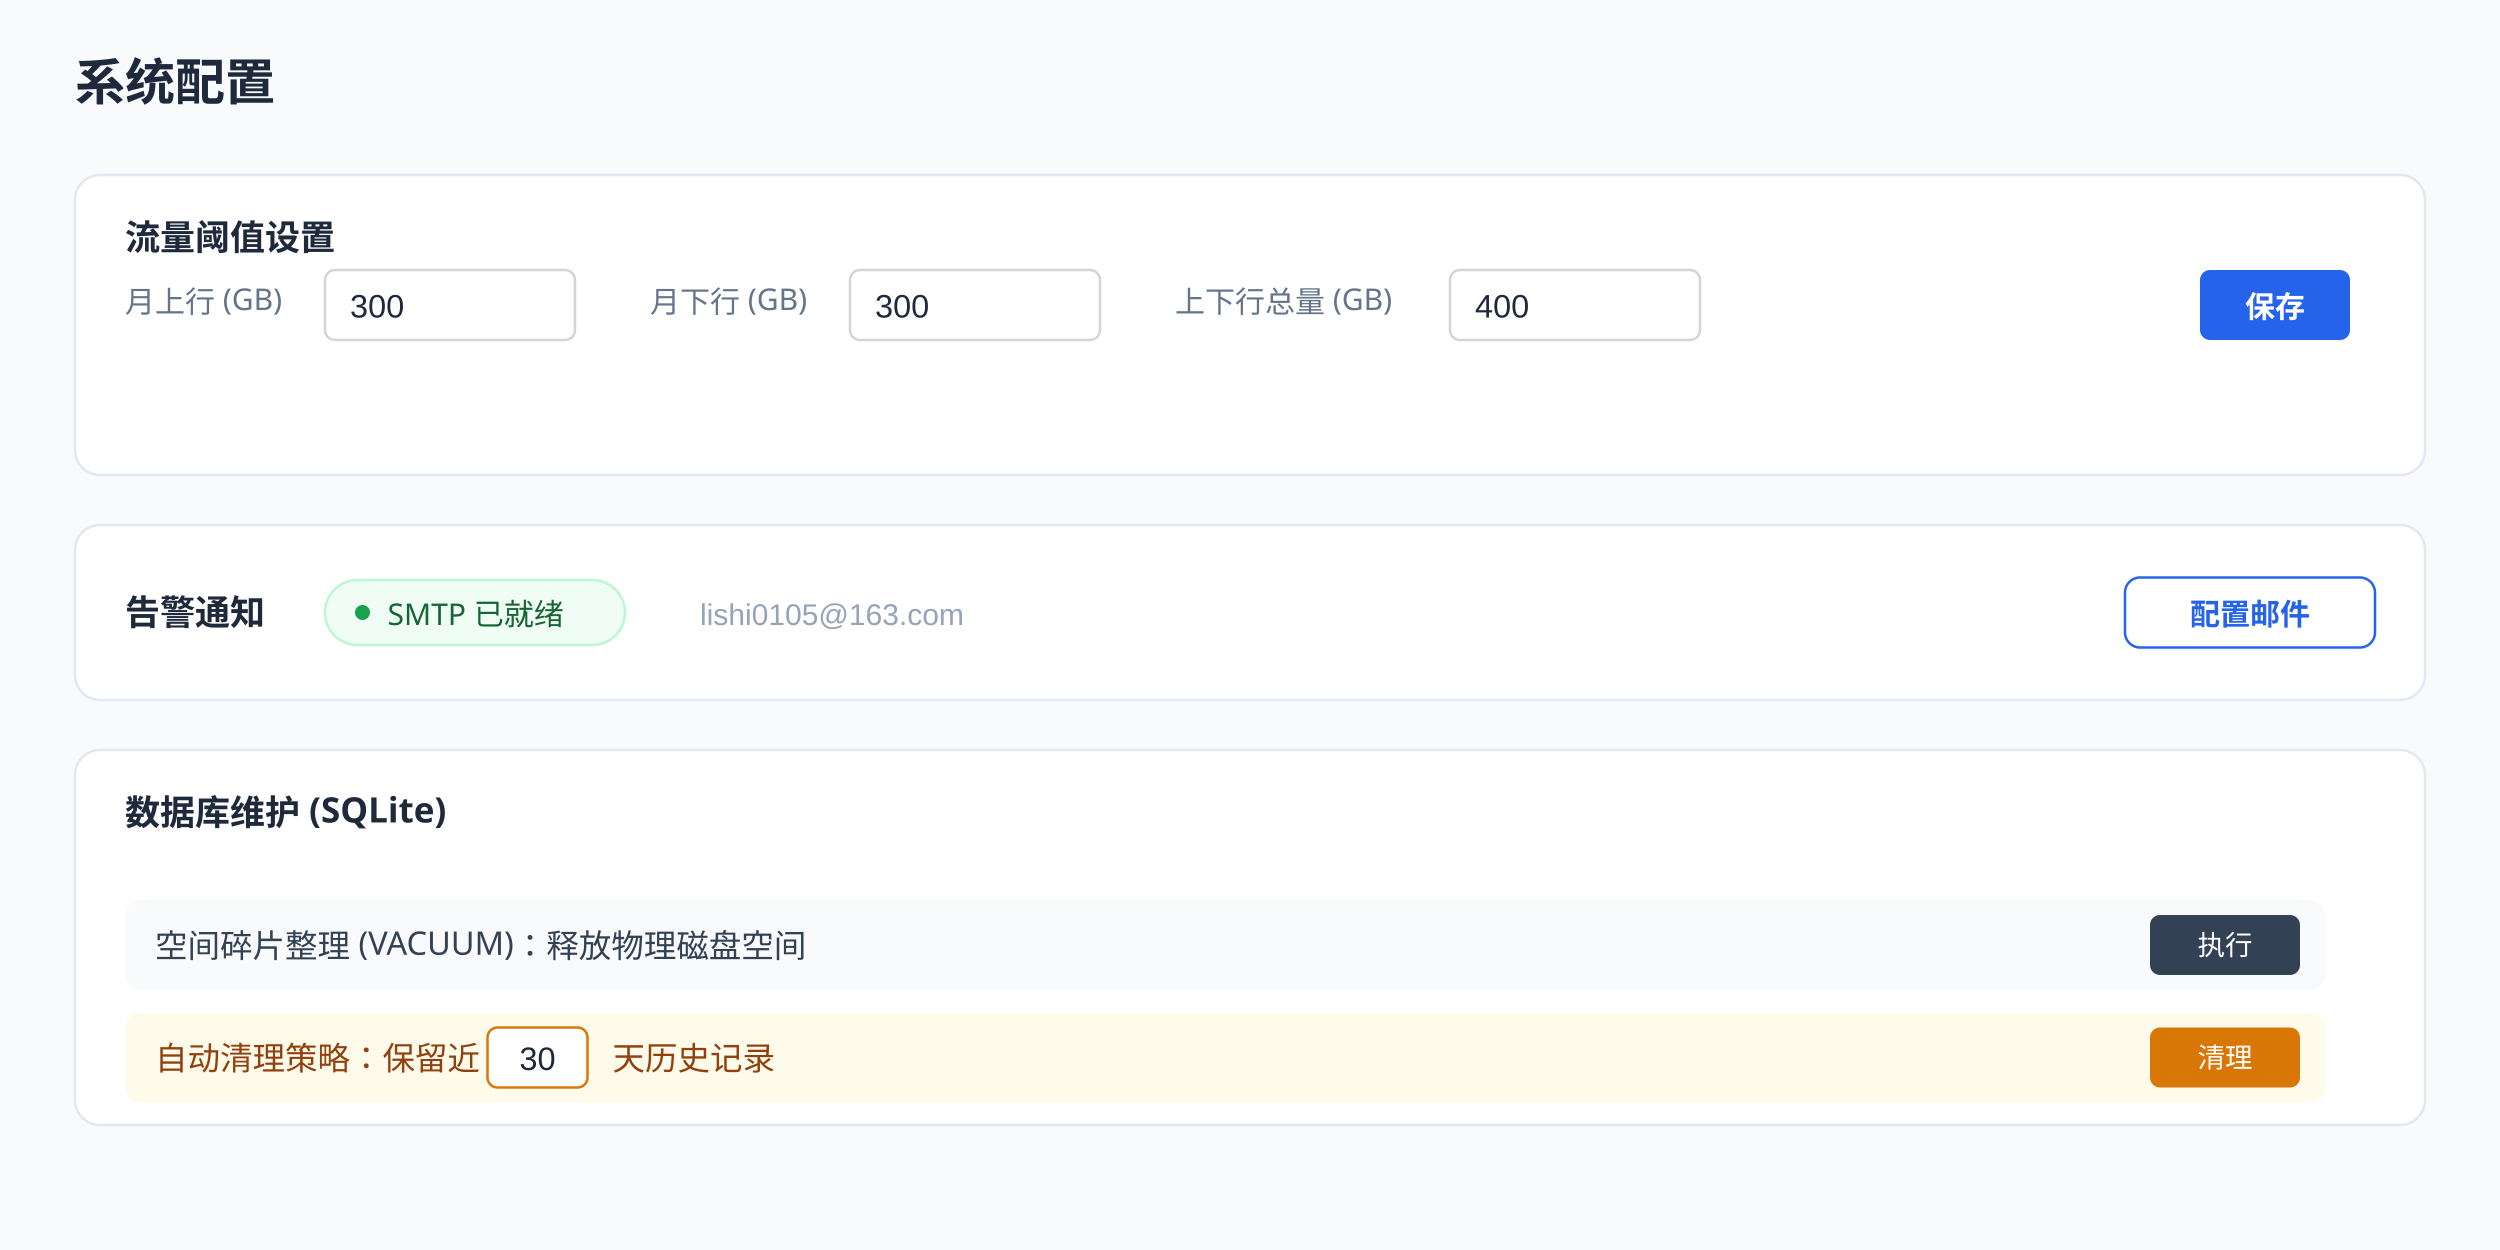
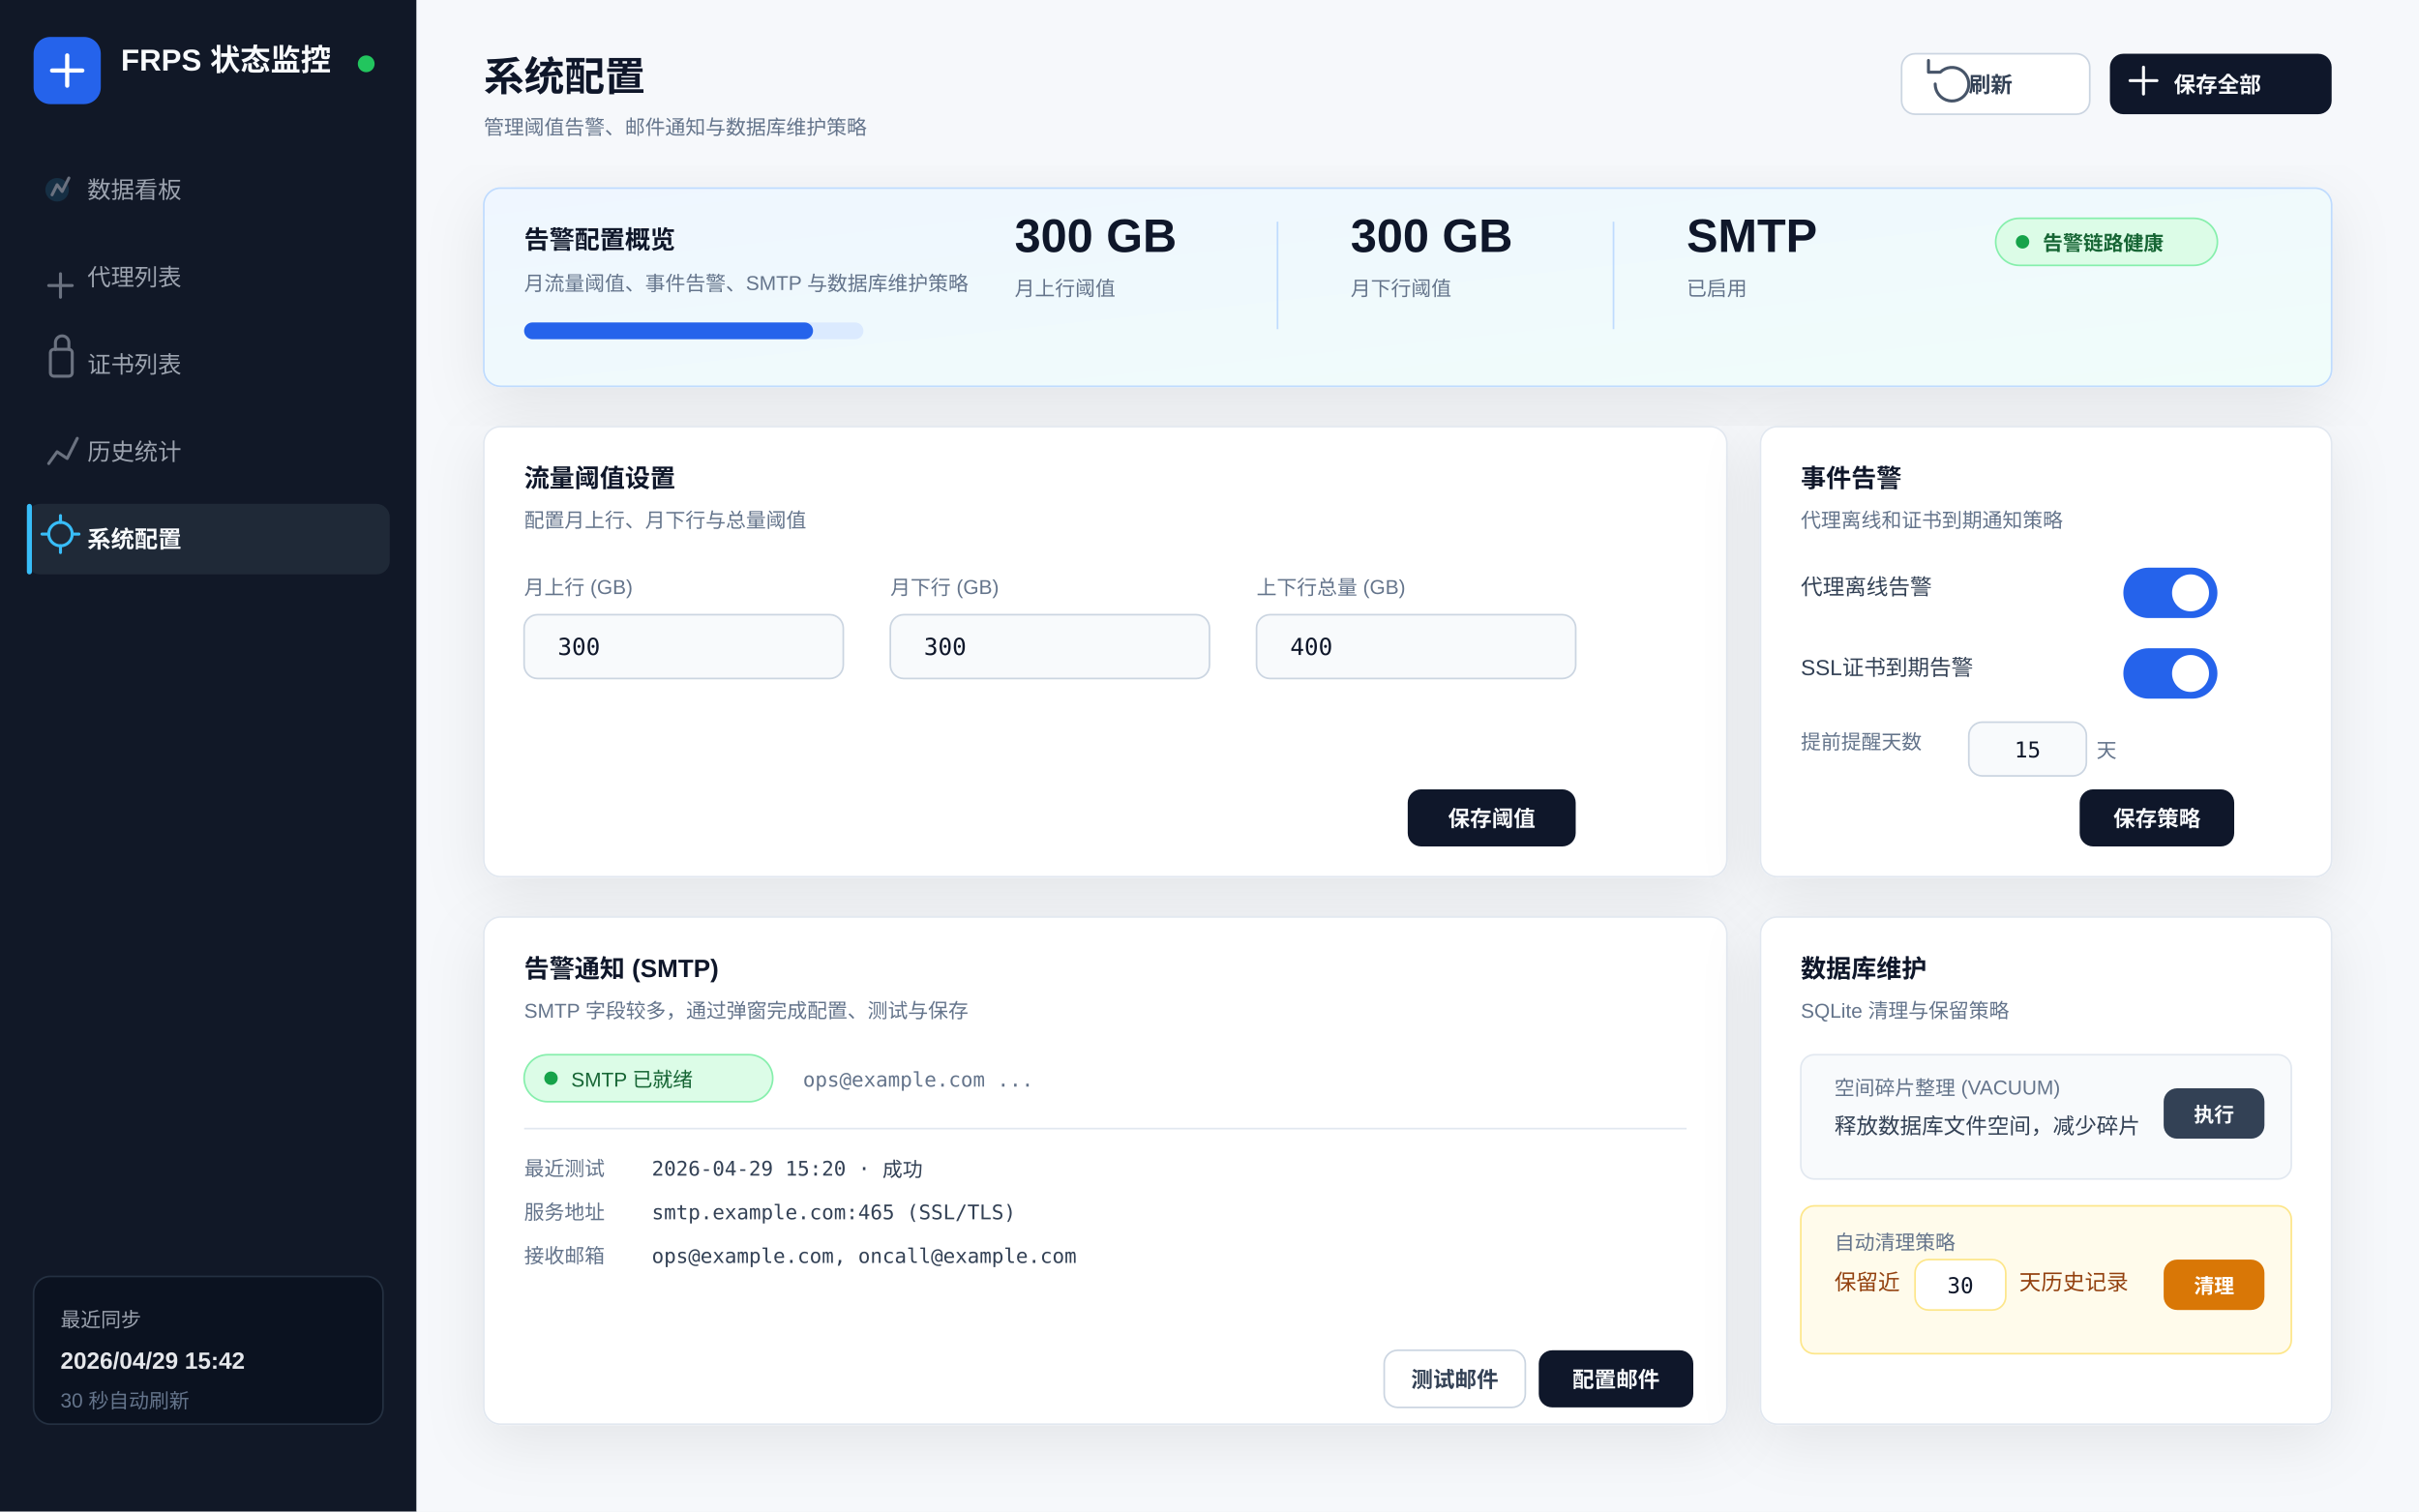
- <svg xmlns="http://www.w3.org/2000/svg" width="1000" height="500" viewBox="0 0 1000 500" fill="none">
-   <rect width="1000" height="500" fill="#F8FAFC" />
-   <text x="30" y="40" font-family="PingFang SC, sans-serif" font-size="20" font-weight="600" fill="#1E293B">系统配置</text>
-   <rect x="30" y="70" width="940" height="120" rx="10" fill="white" stroke="#E2E8F0" />
-   <text x="50" y="100" font-family="PingFang SC, sans-serif" font-size="14" font-weight="600" fill="#1E293B">流量阈值设置</text>
-   <g transform="translate(50, 120)">
-     <text y="5" font-family="PingFang SC" font-size="12" fill="#64748B">月上行 (GB)</text>
-     <rect x="80" y="-12" width="100" height="28" rx="4" stroke="#D1D5DB" fill="white" />
-     <text x="90" y="7" font-family="Arial" font-size="13" fill="#1E293B">300</text>
-     <text x="210" y="5" font-family="PingFang SC" font-size="12" fill="#64748B">月下行 (GB)</text>
-     <rect x="290" y="-12" width="100" height="28" rx="4" stroke="#D1D5DB" fill="white" />
-     <text x="300" y="7" font-family="Arial" font-size="13" fill="#1E293B">300</text>
-     <text x="420" y="5" font-family="PingFang SC" font-size="12" fill="#64748B">上下行总量 (GB)</text>
-     <rect x="530" y="-12" width="100" height="28" rx="4" stroke="#D1D5DB" fill="white" />
-     <text x="540" y="7" font-family="Arial" font-size="13" fill="#1E293B">400</text>
-     <rect x="830" y="-12" width="60" height="28" rx="4" fill="#2563EB" />
-     <text x="860" y="7" font-family="PingFang SC" font-size="12" font-weight="600" fill="white" text-anchor="middle">保存</text>
+ <svg xmlns="http://www.w3.org/2000/svg" width="1440" height="900" viewBox="0 0 1440 900" fill="none">
+   <defs>
+     <filter id="shadow" x="-20%" y="-20%" width="140%" height="140%">
+       <feDropShadow dx="0" dy="10" stdDeviation="18" flood-color="#0F172A" flood-opacity="0.08" />
+     </filter>
+     <linearGradient id="heroGrad" x1="0" y1="0" x2="1" y2="1">
+       <stop stop-color="#EFF6FF" />
+       <stop offset="1" stop-color="#F0FDFA" />
+     </linearGradient>
+     <style>
+       .cn { font-family: "PingFang SC", "Microsoft YaHei", Arial, sans-serif; }
+       .mono { font-family: "SFMono-Regular", Consolas, Menlo, monospace; }
+       .h1 { font-size: 24px; font-weight: 700; fill: #0F172A; }
+       .h2 { font-size: 15px; font-weight: 700; fill: #0F172A; }
+       .label { font-size: 12px; fill: #64748B; }
+       .muted { font-size: 12px; fill: #94A3B8; }
+       .value { font-size: 28px; font-weight: 750; fill: #0F172A; }
+       .card { fill: #FFFFFF; stroke: #E2E8F0; filter: url(#shadow); }
+       .line { stroke: #E2E8F0; stroke-width: 1; }
+     </style>
+   </defs>
+   <rect width="1440" height="900" fill="#F6F8FB" />
+   <g id="sidebar">
+     <rect width="248" height="900" fill="#111827" />
+     <rect x="20" y="22" width="40" height="40" rx="10" fill="#2563EB" />
+     <path d="M31 42h18M40 33v18" stroke="white" stroke-width="2.5" stroke-linecap="round" />
+     <text x="72" y="42" class="cn" font-size="18" font-weight="700" fill="#F8FAFC">FRPS 状态监控</text>
+     <circle cx="218" cy="38" r="5" fill="#22C55E" />
+     <text x="52" y="118" class="cn" font-size="14" fill="#9CA3AF">数据看板</text>
+     <circle cx="34" cy="113" r="7" fill="#38BDF8" fill-opacity="0.14" />
+     <path d="M31 116l3-6 3 4 4-8" stroke="#6B7280" stroke-width="1.8" stroke-linecap="round" stroke-linejoin="round" />
+     <text x="52" y="170" class="cn" font-size="14" fill="#9CA3AF">代理列表</text>
+     <path d="M29 170h14M36 163v14" stroke="#6B7280" stroke-width="1.8" stroke-linecap="round" />
+     <text x="52" y="222" class="cn" font-size="14" fill="#9CA3AF">证书列表</text>
+     <rect x="30" y="208" width="13" height="16" rx="2" stroke="#6B7280" stroke-width="1.8" />
+     <path d="M33 208v-4a4 4 0 0 1 8 0v4" stroke="#6B7280" stroke-width="1.8" stroke-linecap="round" />
+     <text x="52" y="274" class="cn" font-size="14" fill="#9CA3AF">历史统计</text>
+     <path d="M29 276l5-7 6 4 6-12" stroke="#6B7280" stroke-width="1.8" stroke-linecap="round" stroke-linejoin="round" />
+     <rect x="16" y="300" width="216" height="42" rx="8" fill="#1F2937" />
+     <rect x="16" y="300" width="3" height="42" rx="1.5" fill="#38BDF8" />
+     <text x="52" y="326" class="cn" font-size="14" font-weight="600" fill="#F8FAFC">系统配置</text>
+     <circle cx="36" cy="318" r="7" stroke="#38BDF8" stroke-width="1.8" />
+     <path d="M36 307v4M36 325v4M47 318h-4M29 318h-4" stroke="#38BDF8" stroke-width="1.8" stroke-linecap="round" />
+     <rect x="20" y="760" width="208" height="88" rx="10" fill="#0B1220" stroke="#243041" />
+     <text x="36" y="790" class="cn" font-size="12" fill="#9CA3AF">最近同步</text>
+     <text x="36" y="815" class="cn" font-size="14" font-weight="650" fill="#E5E7EB">2026/04/29 15:42</text>
+     <text x="36" y="838" class="cn" font-size="12" fill="#64748B">30 秒自动刷新</text>
  </g>
-   <rect x="30" y="210" width="940" height="70" rx="10" fill="white" stroke="#E2E8F0" />
-   <text x="50" y="250" font-family="PingFang SC" font-size="14" font-weight="600" fill="#1E293B">告警通知</text>
-   <rect x="130" y="232" width="120" height="26" rx="13" fill="#F0FDF4" stroke="#BBF7D0" />
-   <circle cx="145" cy="245" r="3" fill="#16A34A" />
-   <text x="155" y="250" font-family="PingFang SC" font-size="12" fill="#166534">SMTP 已就绪</text>
-   <text x="280" y="250" font-family="Arial" font-size="12" fill="#94A3B8">lishi0105@163.com</text>
-   <rect x="850" y="231" width="100" height="28" rx="6" stroke="#2563EB" fill="white" />
-   <text x="900" y="250" font-family="PingFang SC" font-size="12" font-weight="600" fill="#2563EB" text-anchor="middle">配置邮件</text>
-   <rect x="30" y="300" width="940" height="150" rx="10" fill="white" stroke="#E2E8F0" />
-   <text x="50" y="330" font-family="PingFang SC" font-size="14" font-weight="600" fill="#1E293B">数据库维护 (SQLite)</text>
-   <g transform="translate(50, 360)">
-     <rect width="880" height="36" rx="6" fill="#F8FAFC" />
-     <text x="12" y="23" font-family="PingFang SC" font-size="13" fill="#334155">空间碎片整理 (VACUUM)：释放物理磁盘空间</text>
-     <rect x="810" y="6" width="60" height="24" rx="4" fill="#334155" />
-     <text x="840" y="22" font-family="PingFang SC" font-size="11" fill="white" text-anchor="middle">执行</text>
-   </g>
-   <g transform="translate(50, 405)">
-     <rect width="880" height="36" rx="6" fill="#FFFBEB" />
-     <text x="12" y="23" font-family="PingFang SC" font-size="13" fill="#92400E">自动清理策略：保留近</text>
-     <rect x="145" y="6" width="40" height="24" rx="4" fill="white" stroke="#D97706" />
-     <text x="165" y="23" font-family="Arial" font-size="13" fill="#1E293B" text-anchor="middle">30</text>
-     <text x="195" y="23" font-family="PingFang SC" font-size="13" fill="#92400E">天历史记录</text>
-     <rect x="810" y="6" width="60" height="24" rx="4" fill="#D97706" />
-     <text x="840" y="22" font-family="PingFang SC" font-size="11" fill="white" text-anchor="middle">清理</text>
+   <g id="settings">
+     <rect x="248" y="0" width="1192" height="900" fill="#F6F8FB" />
+     <text x="288" y="54" class="cn h1">系统配置</text>
+     <text x="288" y="80" class="cn label">管理阈值告警、邮件通知与数据库维护策略</text>
+     <rect x="1132" y="32" width="112" height="36" rx="8" fill="#FFFFFF" stroke="#CBD5E1" />
+     <path d="M1152 50a10 10 0 1 0 3-7M1155 43h-7v-7" stroke="#475569" stroke-width="1.8" stroke-linecap="round" stroke-linejoin="round" />
+     <text x="1172" y="55" class="cn" font-size="13" font-weight="650" fill="#334155">刷新</text>
+     <rect x="1256" y="32" width="132" height="36" rx="8" fill="#0F172A" />
+     <path d="M1276 40v16M1268 48h16" stroke="#F8FAFC" stroke-width="1.8" stroke-linecap="round" />
+     <text x="1294" y="55" class="cn" font-size="13" font-weight="650" fill="#F8FAFC">保存全部</text>
+     <rect x="288" y="112" width="1100" height="118" rx="10" fill="url(#heroGrad)" stroke="#BFDBFE" filter="url(#shadow)" />
+     <text x="312" y="148" class="cn h2">告警配置概览</text>
+     <text x="312" y="173" class="cn label">月流量阈值、事件告警、SMTP 与数据库维护策略</text>
+     <rect x="312" y="192" width="202" height="10" rx="5" fill="#DBEAFE" />
+     <rect x="312" y="192" width="172" height="10" rx="5" fill="#2563EB" />
+     <text x="604" y="150" class="cn value">300 GB</text>
+     <text x="604" y="176" class="cn label">月上行阈值</text>
+     <rect x="760" y="132" width="1" height="64" fill="#BFDBFE" />
+     <text x="804" y="150" class="cn value">300 GB</text>
+     <text x="804" y="176" class="cn label">月下行阈值</text>
+     <rect x="960" y="132" width="1" height="64" fill="#BFDBFE" />
+     <text x="1004" y="150" class="cn value">SMTP</text>
+     <text x="1004" y="176" class="cn label">已启用</text>
+     <rect x="1188" y="130" width="132" height="28" rx="14" fill="#DCFCE7" stroke="#86EFAC" />
+     <circle cx="1204" cy="144" r="4" fill="#16A34A" />
+     <text x="1216" y="149" class="cn" font-size="12" font-weight="650" fill="#166534">告警链路健康</text>
+     <rect x="288" y="254" width="740" height="268" rx="10" class="card" />
+     <text x="312" y="290" class="cn h2">流量阈值设置</text>
+     <text x="312" y="314" class="cn label">配置月上行、月下行与总量阈值</text>
+     <text x="312" y="354" class="cn label">月上行 (GB)</text>
+     <rect x="312" y="366" width="190" height="38" rx="8" fill="#F8FAFC" stroke="#CBD5E1" />
+     <text x="332" y="390" class="mono" font-size="14" fill="#0F172A">300</text>
+     <text x="530" y="354" class="cn label">月下行 (GB)</text>
+     <rect x="530" y="366" width="190" height="38" rx="8" fill="#F8FAFC" stroke="#CBD5E1" />
+     <text x="550" y="390" class="mono" font-size="14" fill="#0F172A">300</text>
+     <text x="748" y="354" class="cn label">上下行总量 (GB)</text>
+     <rect x="748" y="366" width="190" height="38" rx="8" fill="#F8FAFC" stroke="#CBD5E1" />
+     <text x="768" y="390" class="mono" font-size="14" fill="#0F172A">400</text>
+     <rect x="838" y="470" width="100" height="34" rx="8" fill="#0F172A" />
+     <text x="888" y="492" class="cn" text-anchor="middle" font-size="13" font-weight="650" fill="#F8FAFC">保存阈值</text>
+     <rect x="1048" y="254" width="340" height="268" rx="10" class="card" />
+     <text x="1072" y="290" class="cn h2">事件告警</text>
+     <text x="1072" y="314" class="cn label">代理离线和证书到期通知策略</text>
+     <text x="1072" y="354" class="cn" font-size="13" fill="#334155">代理离线告警</text>
+     <rect x="1264" y="338" width="56" height="30" rx="15" fill="#2563EB" />
+     <circle cx="1304" cy="353" r="11" fill="#FFFFFF" />
+     <text x="1072" y="402" class="cn" font-size="13" fill="#334155">SSL证书到期告警</text>
+     <rect x="1264" y="386" width="56" height="30" rx="15" fill="#2563EB" />
+     <circle cx="1304" cy="401" r="11" fill="#FFFFFF" />
+     <text x="1072" y="446" class="cn label">提前提醒天数</text>
+     <rect x="1172" y="430" width="70" height="32" rx="8" fill="#F8FAFC" stroke="#CBD5E1" />
+     <text x="1207" y="451" class="mono" text-anchor="middle" font-size="13" fill="#0F172A">15</text>
+     <text x="1248" y="451" class="cn label">天</text>
+     <rect x="1238" y="470" width="92" height="34" rx="8" fill="#0F172A" />
+     <text x="1284" y="492" class="cn" text-anchor="middle" font-size="13" font-weight="650" fill="#F8FAFC">保存策略</text>
+     <rect x="288" y="546" width="740" height="302" rx="10" class="card" />
+     <text x="312" y="582" class="cn h2">告警通知 (SMTP)</text>
+     <text x="312" y="606" class="cn label">SMTP 字段较多，通过弹窗完成配置、测试与保存</text>
+     <rect x="312" y="628" width="148" height="28" rx="14" fill="#DCFCE7" stroke="#86EFAC" />
+     <circle cx="328" cy="642" r="4" fill="#16A34A" />
+     <text x="340" y="647" class="cn" font-size="12" fill="#166534">SMTP 已就绪</text>
+     <text x="478" y="647" class="mono" font-size="12" fill="#64748B">ops@example.com ...</text>
+     <line x1="312" y1="672" x2="1004" y2="672" class="line" />
+     <text x="312" y="700" class="cn label">最近测试</text>
+     <text x="388" y="700" class="mono" font-size="12" fill="#334155">2026-04-29 15:20 · 成功</text>
+     <text x="312" y="726" class="cn label">服务地址</text>
+     <text x="388" y="726" class="mono" font-size="12" fill="#334155">smtp.example.com:465 (SSL/TLS)</text>
+     <text x="312" y="752" class="cn label">接收邮箱</text>
+     <text x="388" y="752" class="mono" font-size="12" fill="#334155">ops@example.com, oncall@example.com</text>
+     <rect x="824" y="804" width="84" height="34" rx="8" fill="#FFFFFF" stroke="#CBD5E1" />
+     <text x="866" y="826" class="cn" text-anchor="middle" font-size="13" font-weight="650" fill="#334155">测试邮件</text>
+     <rect x="916" y="804" width="92" height="34" rx="8" fill="#0F172A" />
+     <text x="962" y="826" class="cn" text-anchor="middle" font-size="13" font-weight="650" fill="#F8FAFC">配置邮件</text>
+     <rect x="1048" y="546" width="340" height="302" rx="10" class="card" />
+     <text x="1072" y="582" class="cn h2">数据库维护</text>
+     <text x="1072" y="606" class="cn label">SQLite 清理与保留策略</text>
+     <rect x="1072" y="628" width="292" height="74" rx="8" fill="#F8FAFC" stroke="#E2E8F0" />
+     <text x="1092" y="652" class="cn label">空间碎片整理 (VACUUM)</text>
+     <text x="1092" y="675" class="cn" font-size="13" fill="#334155">释放数据库文件空间，减少碎片</text>
+     <rect x="1288" y="648" width="60" height="30" rx="8" fill="#334155" />
+     <text x="1318" y="668" class="cn" text-anchor="middle" font-size="12" font-weight="650" fill="#F8FAFC">执行</text>
+     <rect x="1072" y="718" width="292" height="88" rx="8" fill="#FFFBEB" stroke="#FDE68A" />
+     <text x="1092" y="744" class="cn label">自动清理策略</text>
+     <text x="1092" y="768" class="cn" font-size="13" fill="#92400E">保留近</text>
+     <rect x="1140" y="750" width="54" height="30" rx="8" fill="#FFFFFF" stroke="#FDE68A" />
+     <text x="1167" y="770" class="mono" text-anchor="middle" font-size="13" fill="#0F172A">30</text>
+     <text x="1202" y="768" class="cn" font-size="13" fill="#92400E">天历史记录</text>
+     <rect x="1288" y="750" width="60" height="30" rx="8" fill="#D97706" />
+     <text x="1318" y="770" class="cn" text-anchor="middle" font-size="12" font-weight="650" fill="#FFFFFF">清理</text>
  </g>
</svg>
